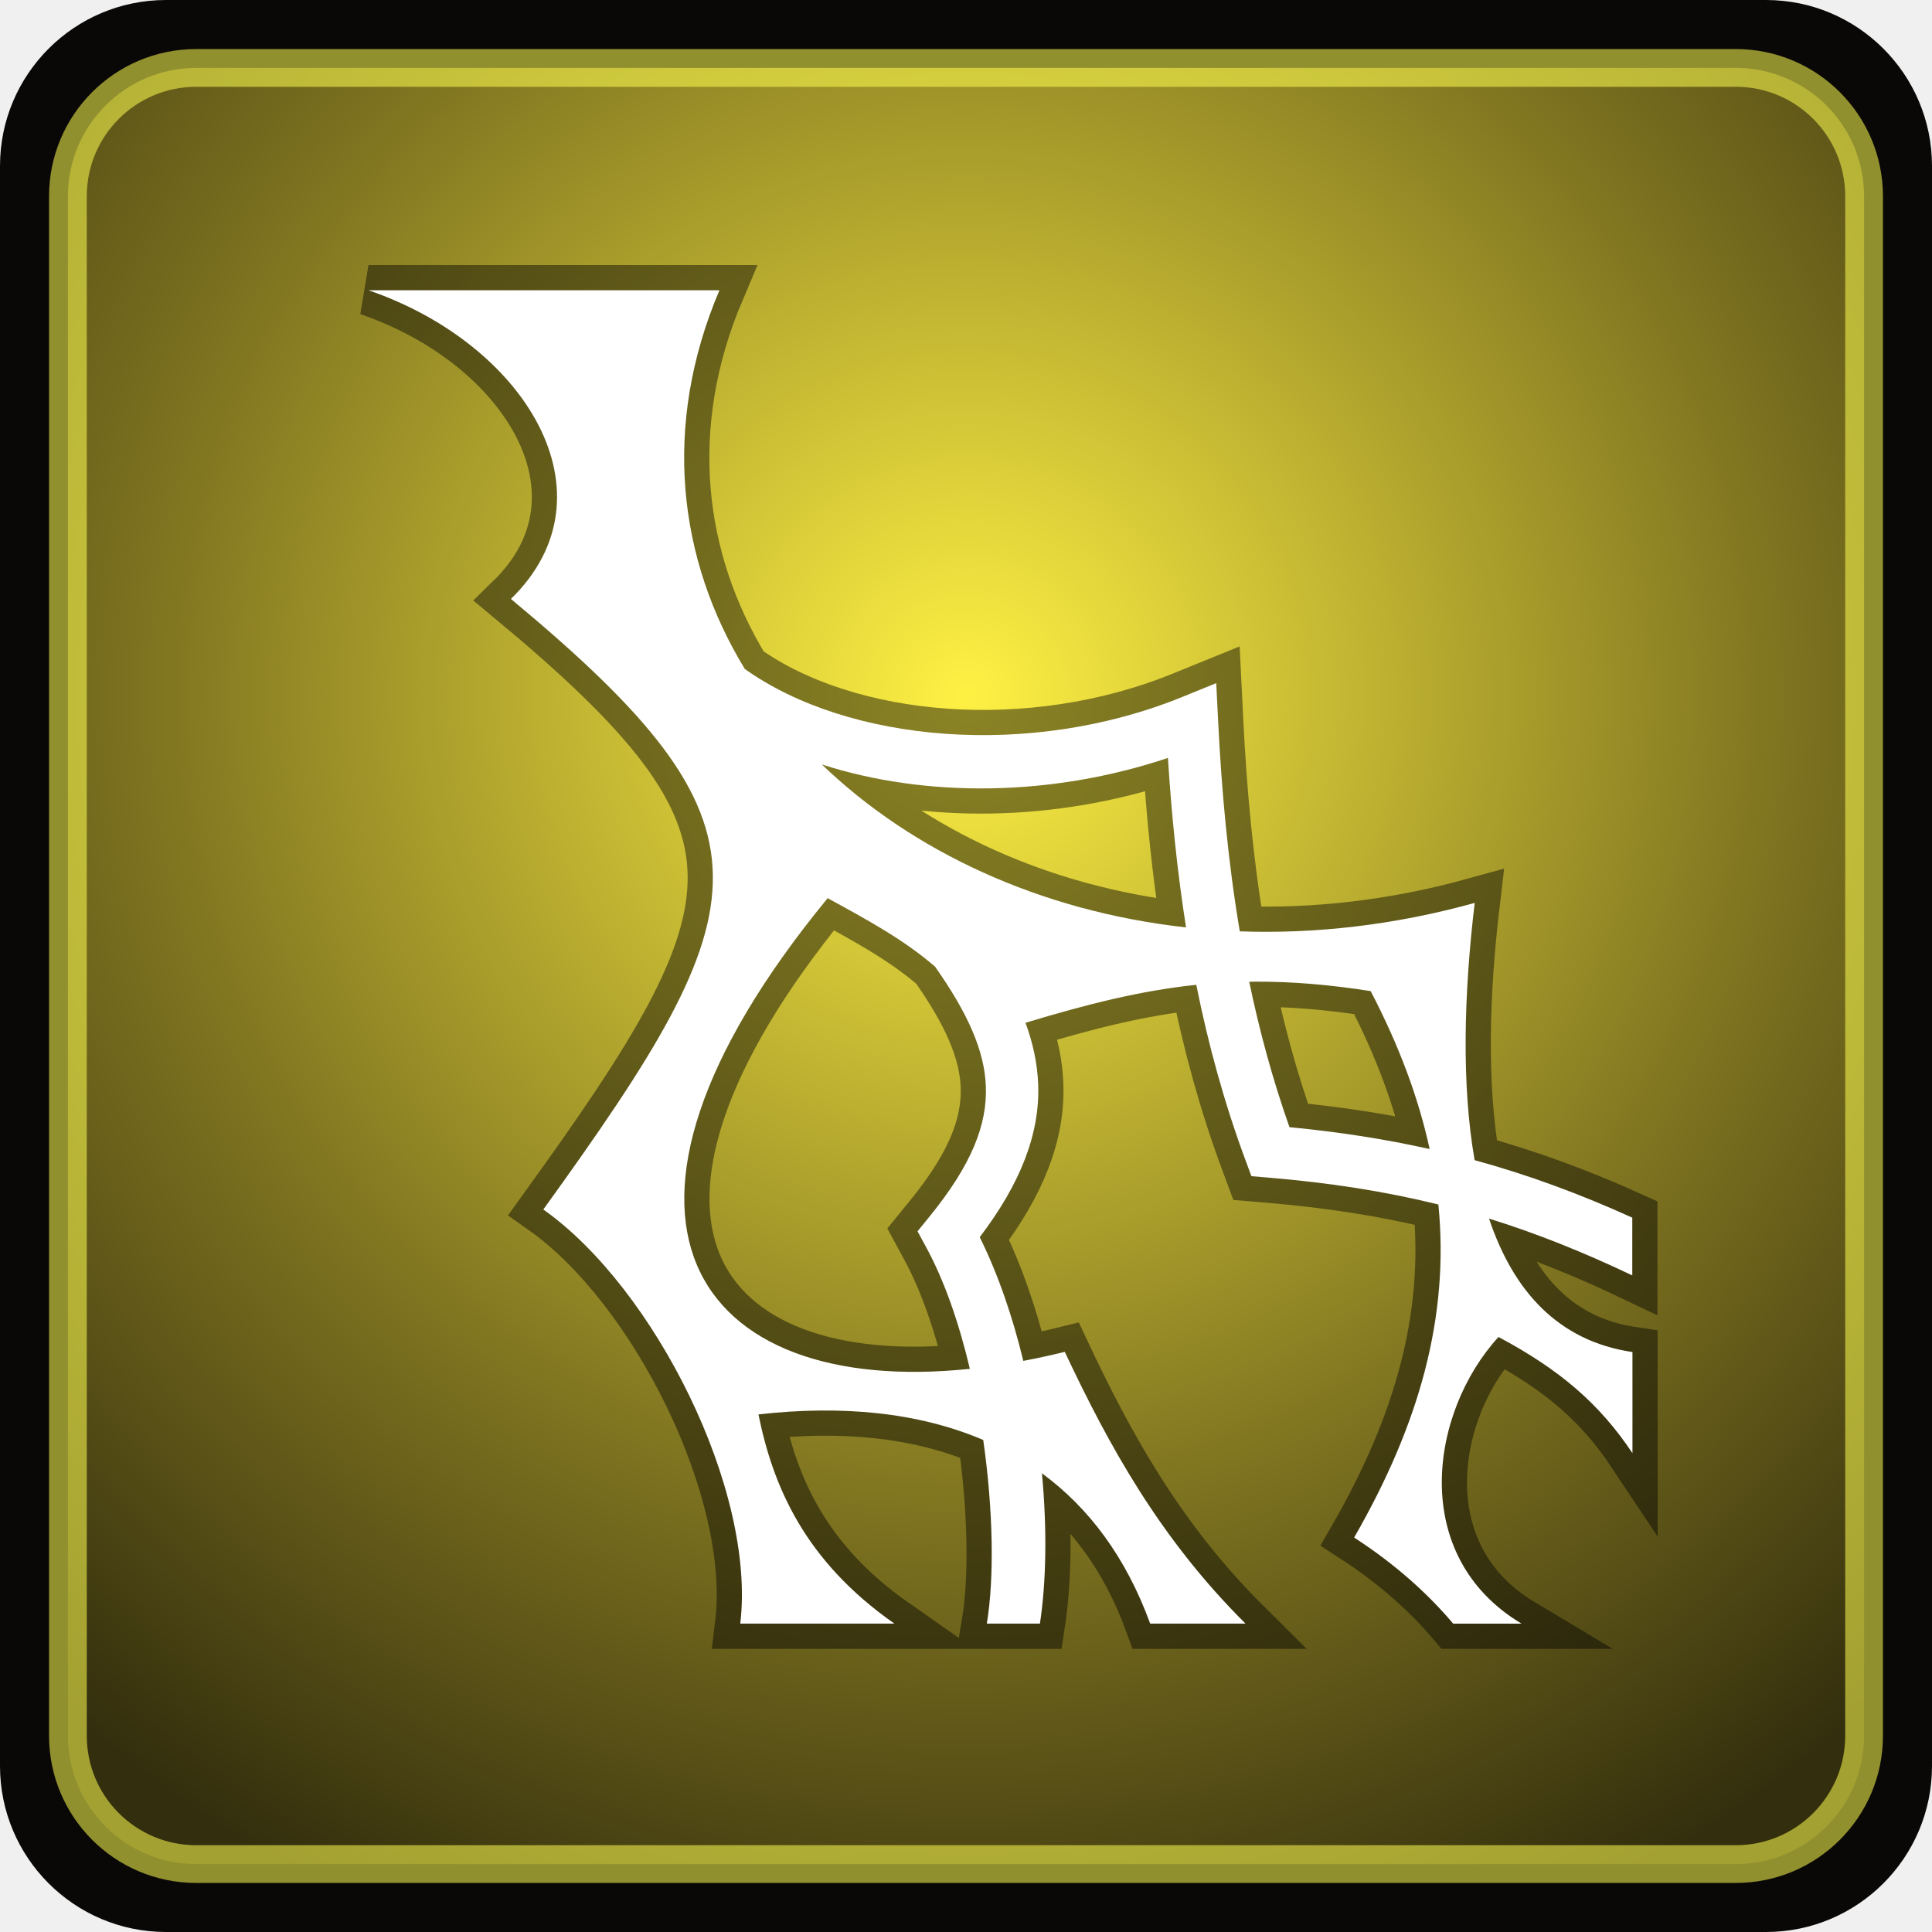
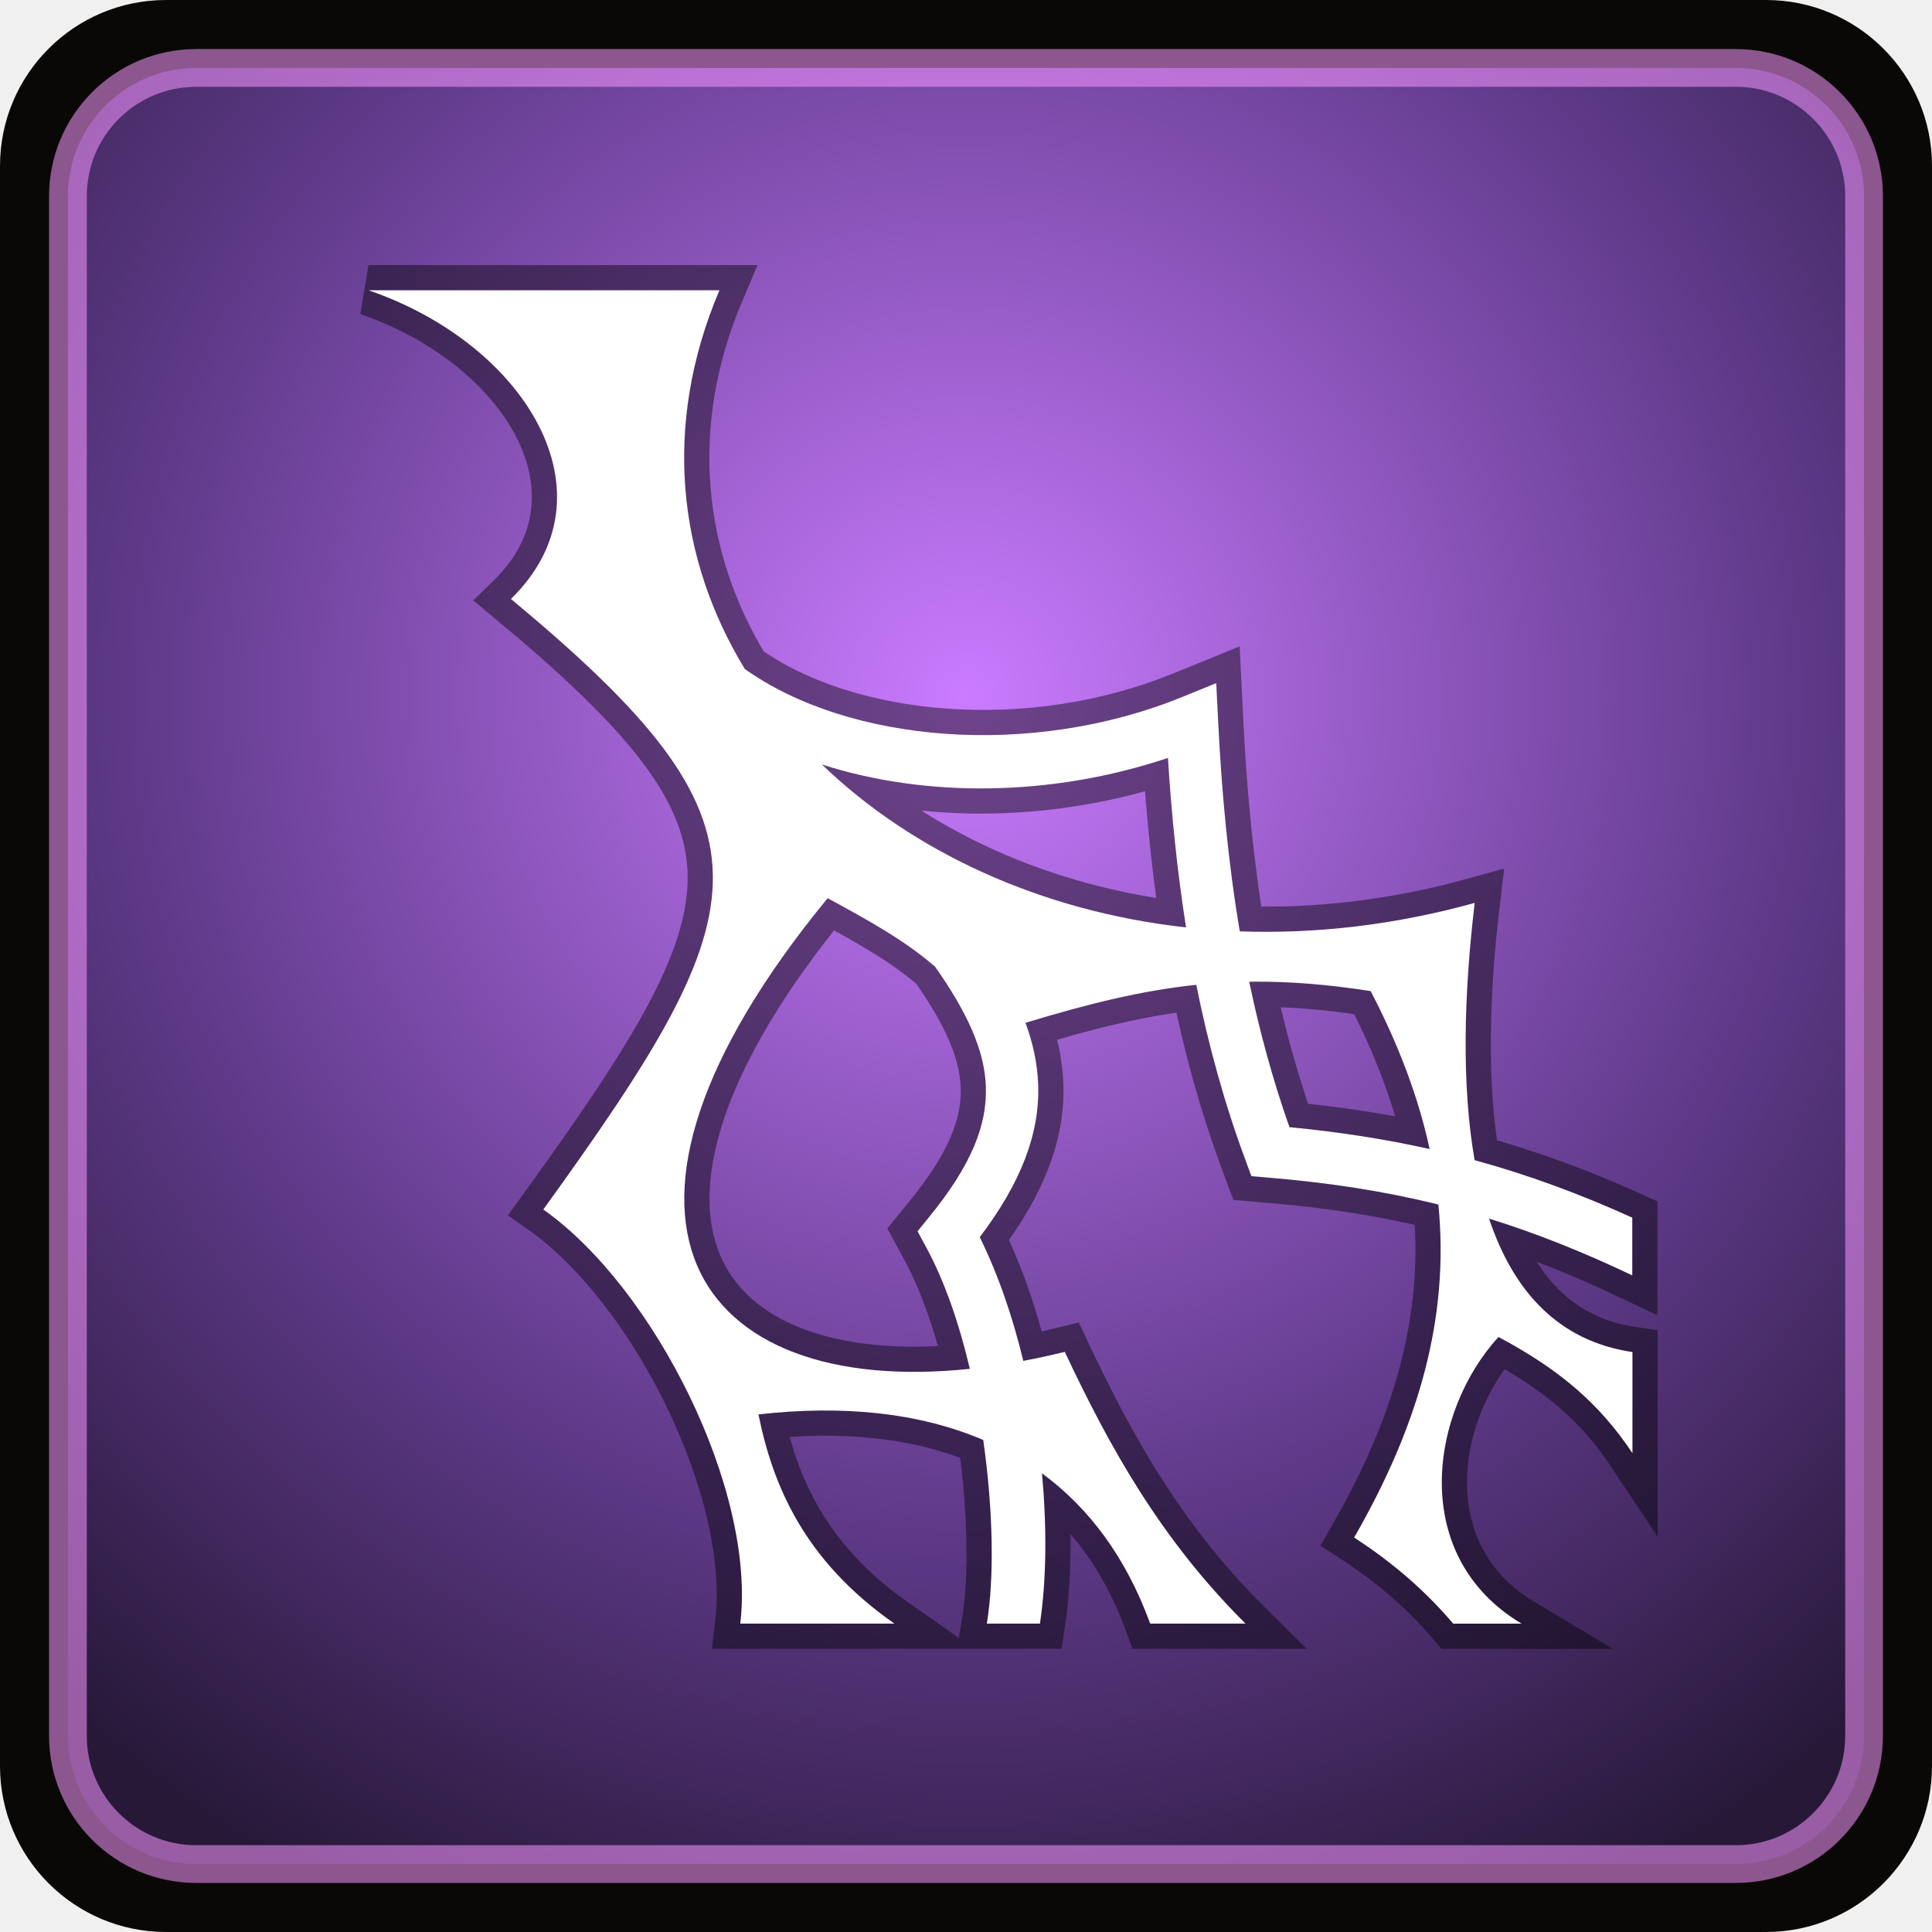
<svg xmlns="http://www.w3.org/2000/svg" viewBox="0 0 512 512">
  <defs>
    <radialGradient id="g" cx="50%" cy="35%" r="75%">
-       <stop offset="0" stop-color="#fff143" />
-       <stop offset=".6" stop-color="#7f7420" />
-       <stop offset="1" stop-color="#332e0d" />
+       <stop offset="0" stop-color="#ca7bff" />
+       <stop offset=".6" stop-color="#613b8c" />
+       <stop offset="1" stop-color="#271838" />
    </radialGradient>
  </defs>
  <rect width="512" height="512" rx="44" fill="#0a0806" />
  <rect x="18" y="18" width="476" height="476" rx="34" fill="url(#g)" />
-   <rect x="18" y="18" width="476" height="476" rx="34" fill="none" stroke="#ffff51" stroke-opacity=".55" stroke-width="10" />
+   <rect x="18" y="18" width="476" height="476" rx="34" fill="none" stroke="#f696ff" stroke-opacity=".55" stroke-width="10" />
  <g transform="translate(66 66) scale(.742)" fill="#fff" stroke="#000" stroke-opacity=".45" stroke-width="18" paint-order="stroke">
    <path d="M42.656 14.72C98.922 34.014 131.682 87.8 93.53 124.97c97.99 81.427 90.47 108.772 11.564 218.06C144.77 371 181.147 443.36 175.438 490.94H230.5c-32.26-22.573-43.393-49.275-48.563-74.72 29.67-3.367 57.124-.784 80.282 9.126 3.604 25.136 3.95 49.578 1.28 65.594h18.97c2.28-15.12 2.576-33.896.717-53.688 16.71 12.26 29.993 29.893 38.657 53.688h34.062c-30.534-30.354-48.743-63.438-64.562-97.063-5.033 1.243-9.97 2.304-14.813 3.22-3.77-15.606-8.914-30.76-15.56-44.19 14.544-19.12 21.514-36.89 20.874-54.53-.274-7.538-1.884-14.82-4.53-22.03 22.188-6.712 41.265-11.494 60.998-13.564 4.242 21.135 9.946 42.103 17.625 62.783l2.063 5.562 5.906.5c22.146 1.85 41.883 4.926 60.875 9.625 3.94 39.93-6.698 78.297-30.092 118.938 14.673 9.527 26.153 19.857 35.375 30.75h24.406c-40.497-24.248-32.673-75.68-8.22-102.375 21.968 11.687 36.194 23.99 47.844 41.5v-36.125c-26.635-3.933-42.61-21.916-51.22-47.657 16.828 5.22 33.48 11.873 51.157 20.283v-20.625c-19.077-8.64-37.455-15.373-56.31-20.532-4.706-27.01-3.845-59.278.03-91.875-28.84 7.984-57.094 11.11-83.906 10.157-4.173-24.797-6.5-49.993-7.75-75.5l-.656-13.156-12.22 4.97c-54.128 22.015-119.117 16.334-156.156-10.03C153.216 110.84 147.39 63.24 168 14.72H42.656zm285.531 167.03c1.283 20.255 3.302 40.46 6.47 60.53-52.267-5.78-97.91-27.234-130.063-58.186 37.293 11.99 82.246 11.504 123.594-2.344zm-121.53 50.094c13.693 7.486 27.002 14.627 38.374 24.47 11.47 16.32 17.658 29.84 18.126 42.748.49 13.534-4.895 27.892-20.437 46.875l-3.97 4.875 3 5.532c6.7 12.27 11.89 27.51 15.688 43.594-98.4 10.34-144.816-53.688-50.782-168.094zm152.78 29.812c12.68-.05 26.115 1.008 41.157 3.375 10.154 19.476 17.11 38.17 21.062 56.408-15.91-3.556-32.366-6.114-50.062-7.813-6.03-17.068-10.72-34.386-14.375-51.938.738-.01 1.474-.028 2.217-.03z" />
  </g>
</svg>
